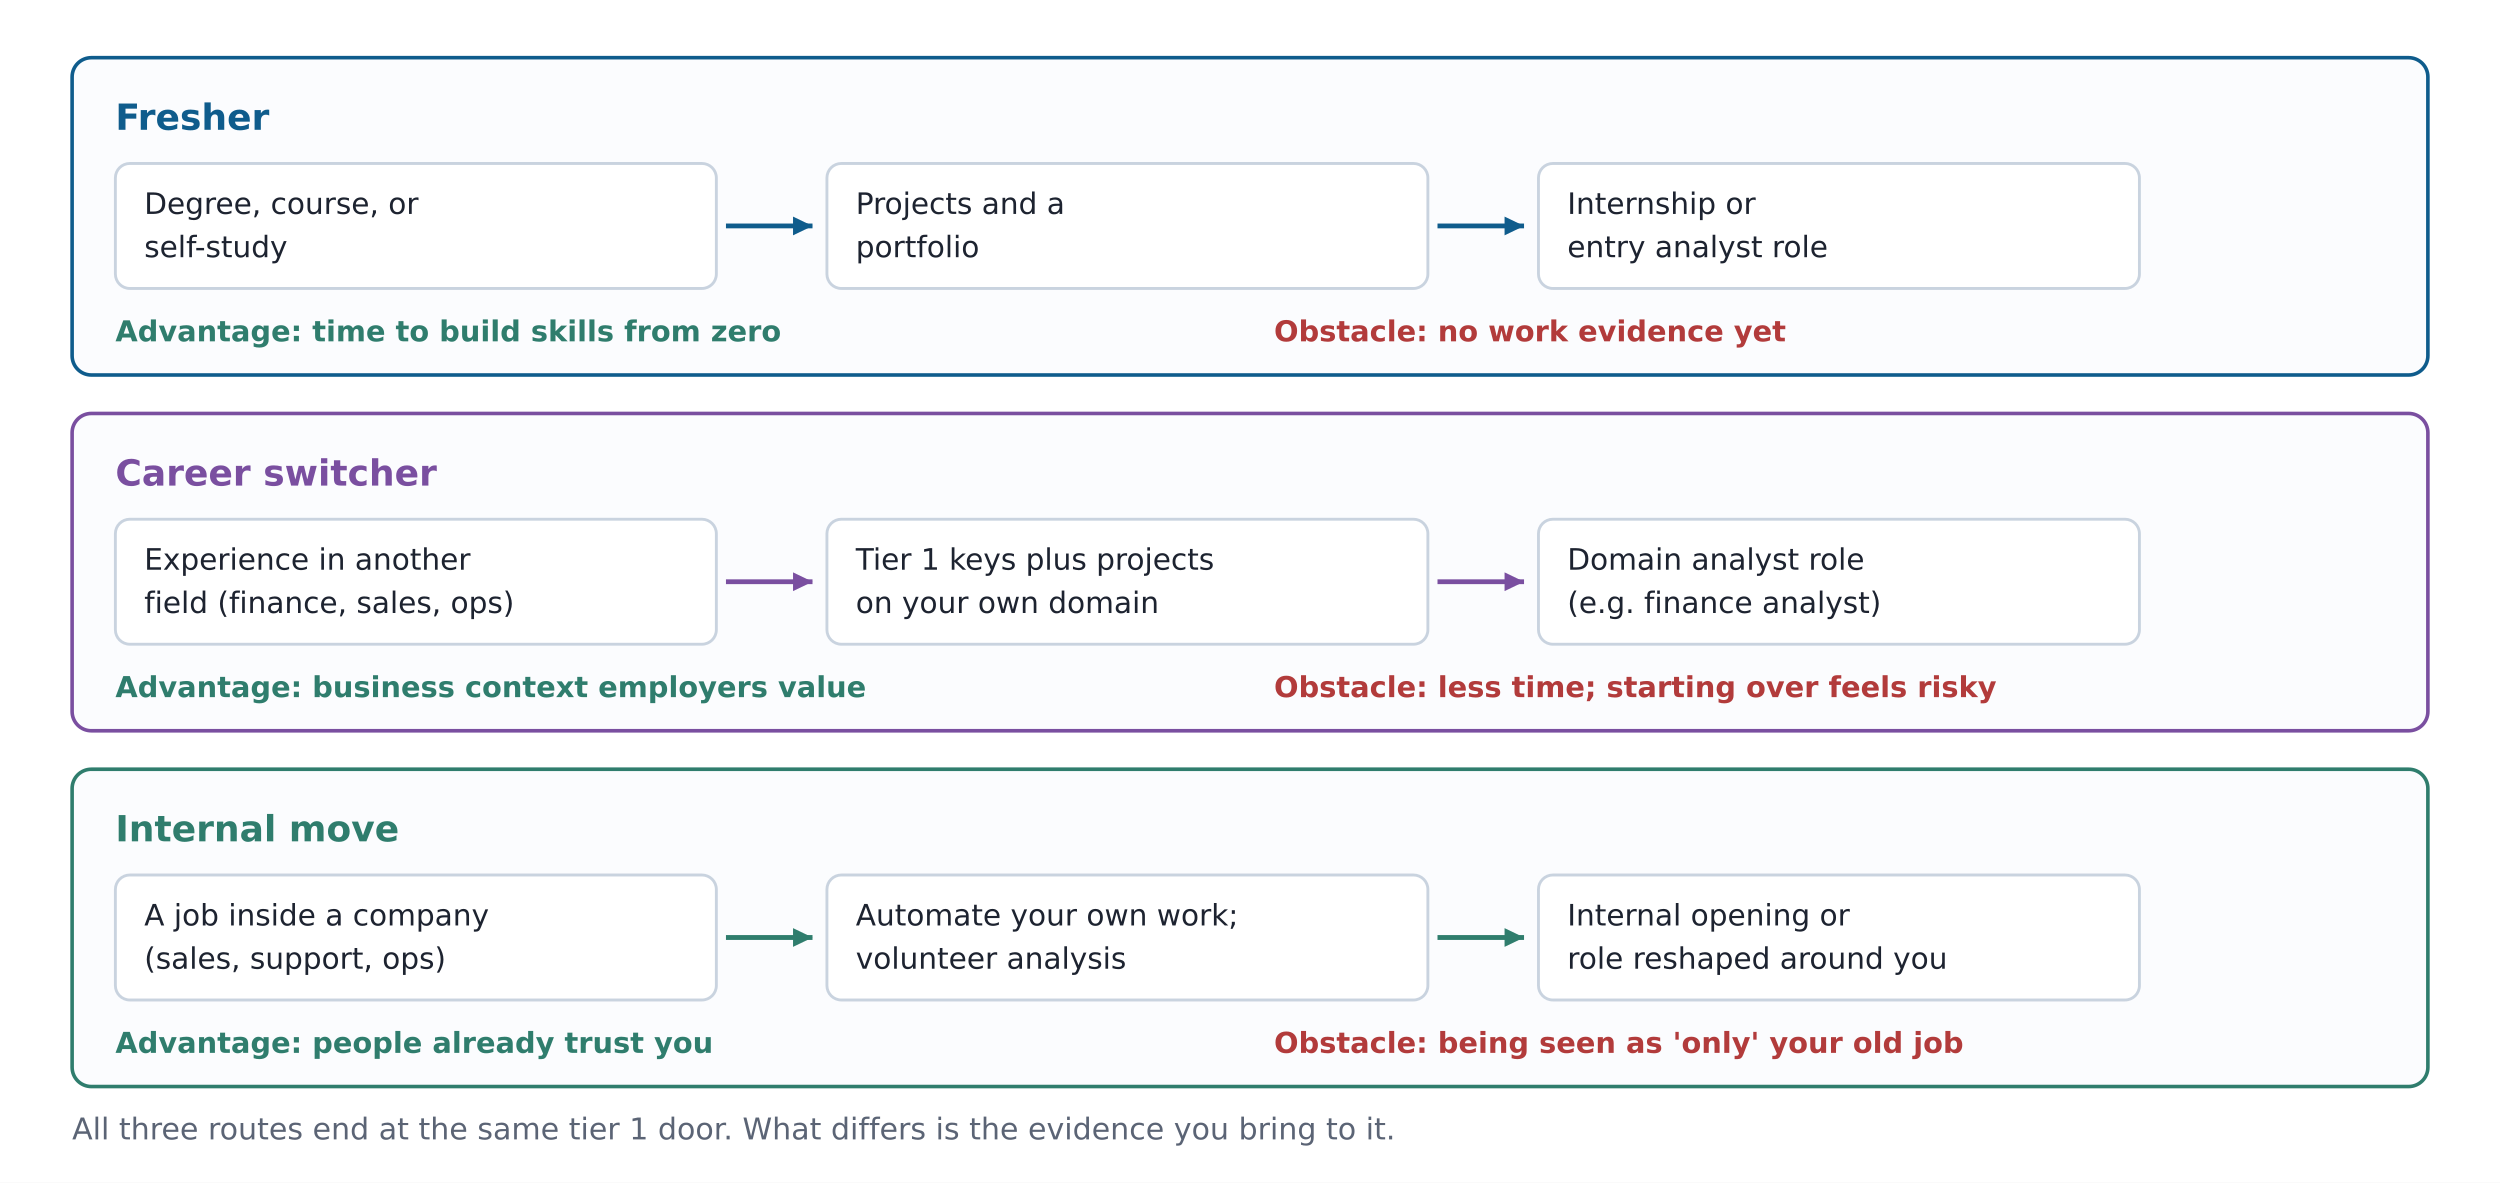
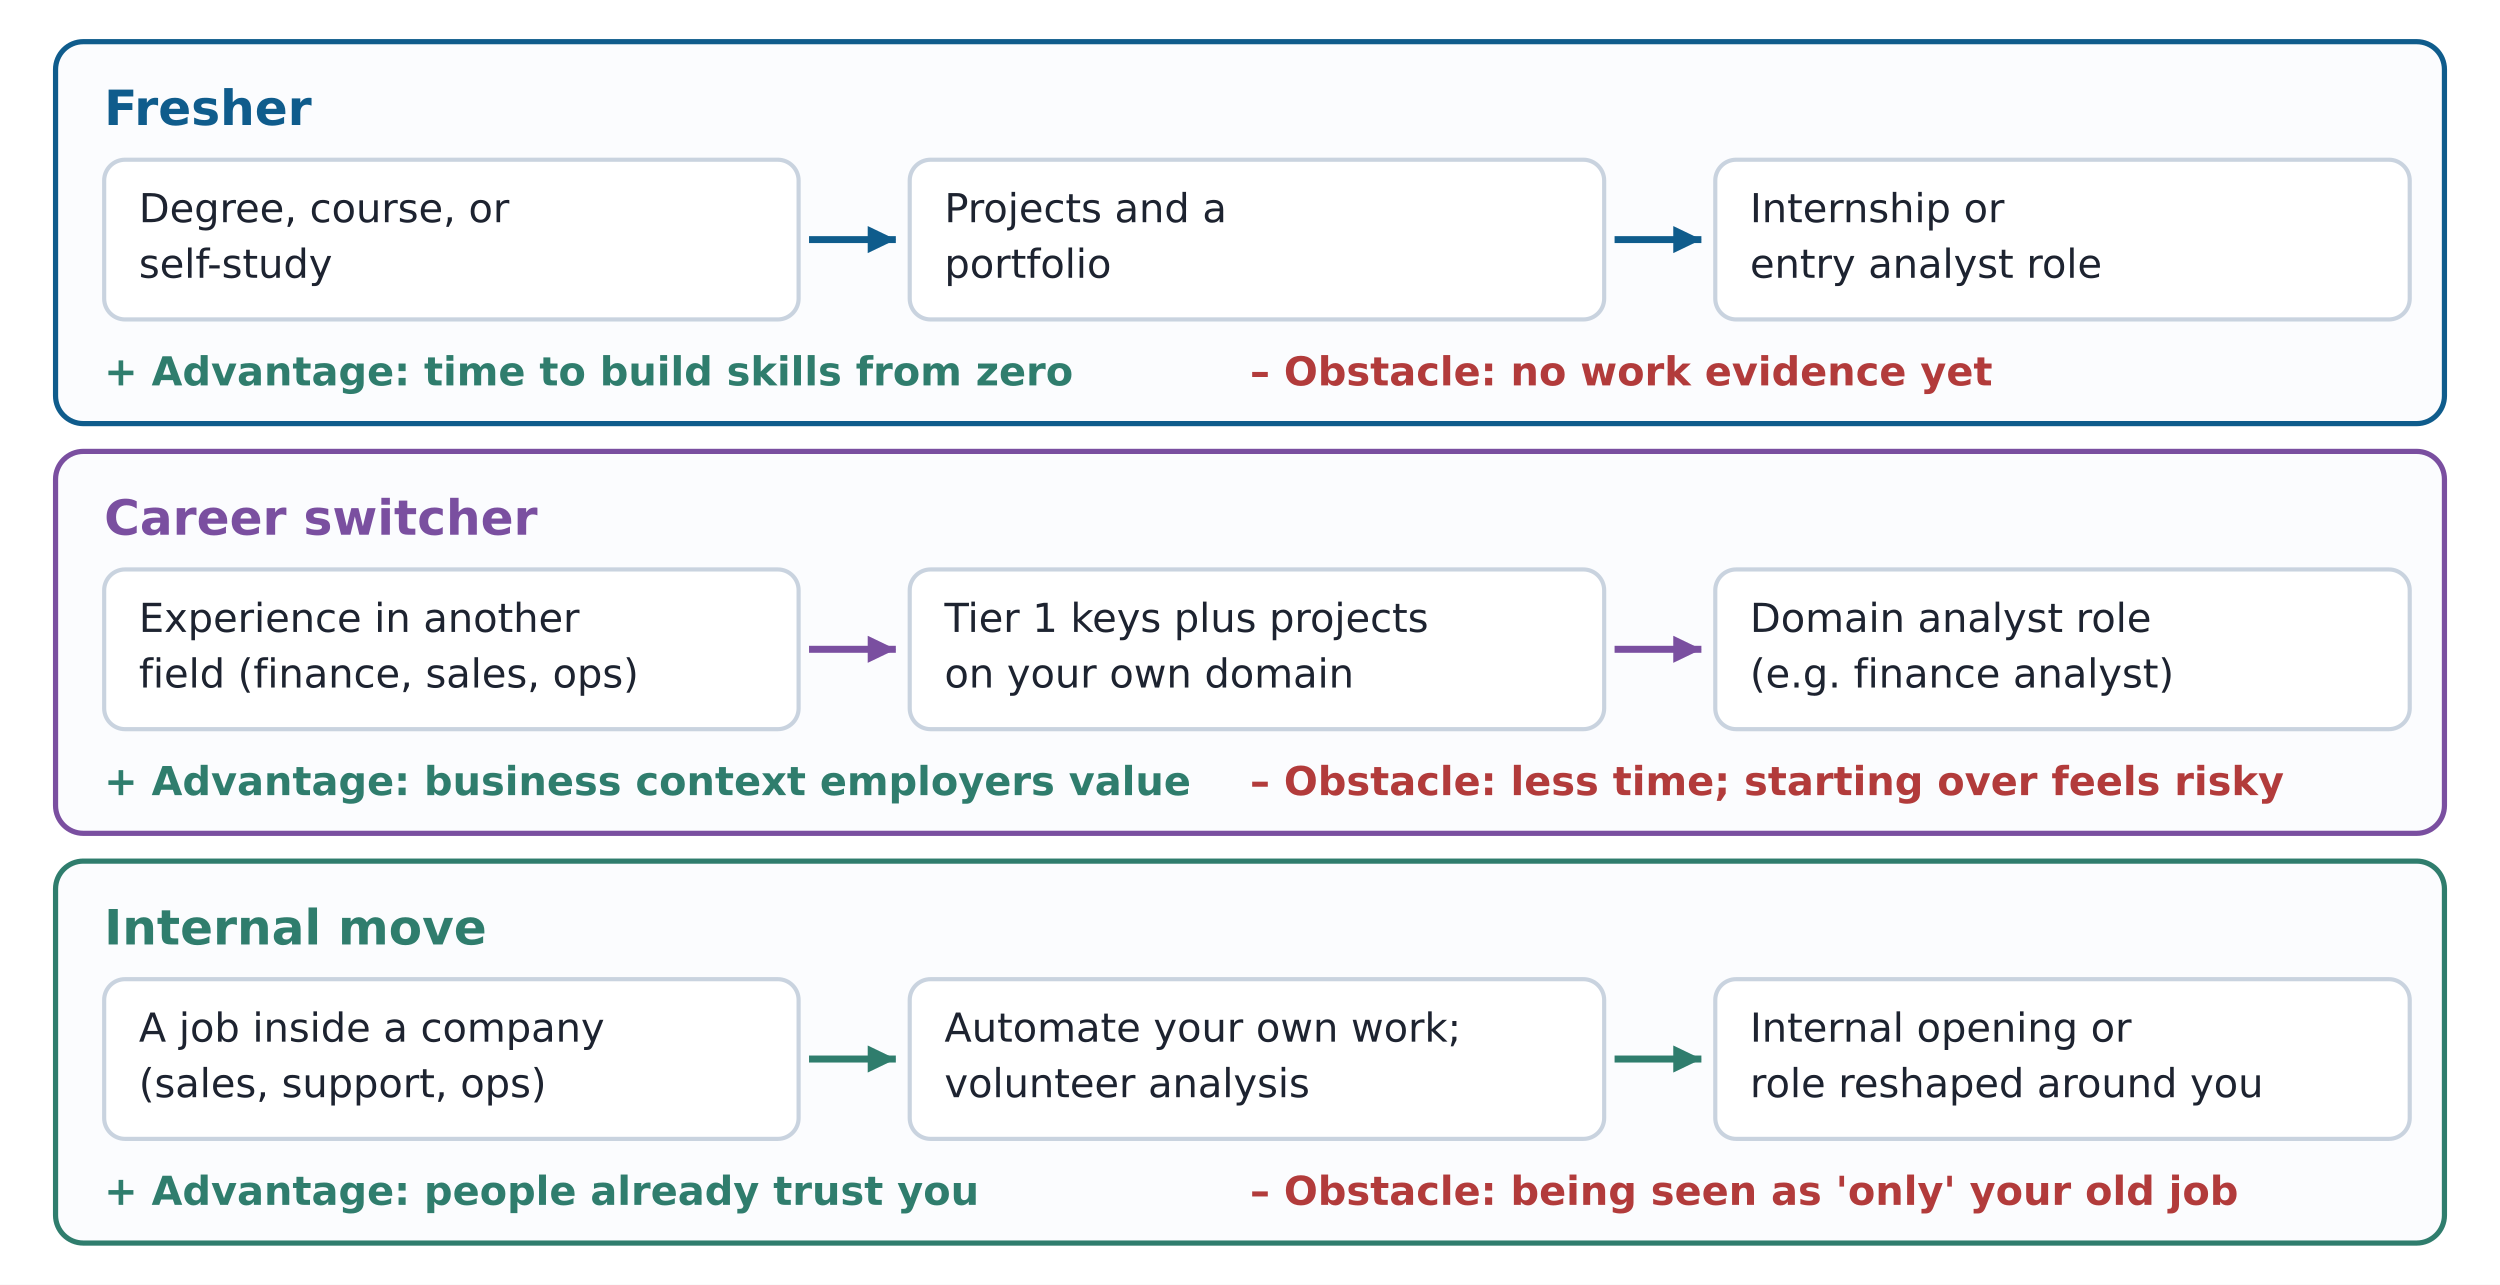
- <svg xmlns="http://www.w3.org/2000/svg" width="1040" height="492" viewBox="0 0 1040 492" font-family="DejaVu Sans, Arial, sans-serif">
-   <rect width="1040" height="492" fill="#ffffff" />
-   <rect x="30" y="24" width="980" height="132" rx="8" fill="#fbfcfe" stroke="#0f5c8c" stroke-width="1.5" />
-   <text x="48" y="54" font-size="15" fill="#0f5c8c" font-weight="bold" text-anchor="start" font-family="Poppins, DejaVu Sans, sans-serif">Fresher</text>
-   <rect x="48" y="68" width="250" height="52" rx="6" fill="#fff" stroke="#c9d3df" stroke-width="1.2" />
-   <text x="60" y="89" font-size="12.3" fill="#1d2330" font-weight="normal" text-anchor="start">Degree, course, or</text>
-   <text x="60" y="107" font-size="12.3" fill="#1d2330" font-weight="normal" text-anchor="start">self-study</text>
-   <path d="M302,94 L338,94" fill="none" stroke="#0f5c8c" stroke-width="2" stroke-linejoin="round" />
-   <path d="M338,94 L329.9,97.9 L329.9,90.1 Z" fill="#0f5c8c" />
-   <rect x="344" y="68" width="250" height="52" rx="6" fill="#fff" stroke="#c9d3df" stroke-width="1.2" />
-   <text x="356" y="89" font-size="12.3" fill="#1d2330" font-weight="normal" text-anchor="start">Projects and a</text>
-   <text x="356" y="107" font-size="12.3" fill="#1d2330" font-weight="normal" text-anchor="start">portfolio</text>
-   <path d="M598,94 L634,94" fill="none" stroke="#0f5c8c" stroke-width="2" stroke-linejoin="round" />
-   <path d="M634,94 L625.9,97.9 L625.9,90.1 Z" fill="#0f5c8c" />
-   <rect x="640" y="68" width="250" height="52" rx="6" fill="#fff" stroke="#c9d3df" stroke-width="1.2" />
-   <text x="652" y="89" font-size="12.3" fill="#1d2330" font-weight="normal" text-anchor="start">Internship or</text>
-   <text x="652" y="107" font-size="12.3" fill="#1d2330" font-weight="normal" text-anchor="start">entry analyst role</text>
-   <text x="48" y="142" font-size="12" fill="#2f7d6d" font-weight="bold" text-anchor="start">Advantage: time to build skills from zero</text>
-   <text x="530" y="142" font-size="12" fill="#b23b3b" font-weight="bold" text-anchor="start">Obstacle: no work evidence yet</text>
-   <rect x="30" y="172" width="980" height="132" rx="8" fill="#fbfcfe" stroke="#7a4fa0" stroke-width="1.5" />
-   <text x="48" y="202" font-size="15" fill="#7a4fa0" font-weight="bold" text-anchor="start" font-family="Poppins, DejaVu Sans, sans-serif">Career switcher</text>
-   <rect x="48" y="216" width="250" height="52" rx="6" fill="#fff" stroke="#c9d3df" stroke-width="1.2" />
-   <text x="60" y="237" font-size="12.3" fill="#1d2330" font-weight="normal" text-anchor="start">Experience in another</text>
-   <text x="60" y="255" font-size="12.3" fill="#1d2330" font-weight="normal" text-anchor="start">field (finance, sales, ops)</text>
-   <path d="M302,242 L338,242" fill="none" stroke="#7a4fa0" stroke-width="2" stroke-linejoin="round" />
-   <path d="M338,242 L329.9,245.9 L329.9,238.1 Z" fill="#7a4fa0" />
-   <rect x="344" y="216" width="250" height="52" rx="6" fill="#fff" stroke="#c9d3df" stroke-width="1.2" />
-   <text x="356" y="237" font-size="12.3" fill="#1d2330" font-weight="normal" text-anchor="start">Tier 1 keys plus projects</text>
-   <text x="356" y="255" font-size="12.3" fill="#1d2330" font-weight="normal" text-anchor="start">on your own domain</text>
-   <path d="M598,242 L634,242" fill="none" stroke="#7a4fa0" stroke-width="2" stroke-linejoin="round" />
-   <path d="M634,242 L625.9,245.9 L625.9,238.1 Z" fill="#7a4fa0" />
-   <rect x="640" y="216" width="250" height="52" rx="6" fill="#fff" stroke="#c9d3df" stroke-width="1.2" />
-   <text x="652" y="237" font-size="12.3" fill="#1d2330" font-weight="normal" text-anchor="start">Domain analyst role</text>
-   <text x="652" y="255" font-size="12.3" fill="#1d2330" font-weight="normal" text-anchor="start">(e.g. finance analyst)</text>
-   <text x="48" y="290" font-size="12" fill="#2f7d6d" font-weight="bold" text-anchor="start">Advantage: business context employers value</text>
-   <text x="530" y="290" font-size="12" fill="#b23b3b" font-weight="bold" text-anchor="start">Obstacle: less time; starting over feels risky</text>
-   <rect x="30" y="320" width="980" height="132" rx="8" fill="#fbfcfe" stroke="#2f7d6d" stroke-width="1.5" />
-   <text x="48" y="350" font-size="15" fill="#2f7d6d" font-weight="bold" text-anchor="start" font-family="Poppins, DejaVu Sans, sans-serif">Internal move</text>
-   <rect x="48" y="364" width="250" height="52" rx="6" fill="#fff" stroke="#c9d3df" stroke-width="1.2" />
-   <text x="60" y="385" font-size="12.3" fill="#1d2330" font-weight="normal" text-anchor="start">A job inside a company</text>
-   <text x="60" y="403" font-size="12.3" fill="#1d2330" font-weight="normal" text-anchor="start">(sales, support, ops)</text>
-   <path d="M302,390 L338,390" fill="none" stroke="#2f7d6d" stroke-width="2" stroke-linejoin="round" />
-   <path d="M338,390 L329.9,393.9 L329.9,386.1 Z" fill="#2f7d6d" />
-   <rect x="344" y="364" width="250" height="52" rx="6" fill="#fff" stroke="#c9d3df" stroke-width="1.2" />
-   <text x="356" y="385" font-size="12.3" fill="#1d2330" font-weight="normal" text-anchor="start">Automate your own work;</text>
-   <text x="356" y="403" font-size="12.3" fill="#1d2330" font-weight="normal" text-anchor="start">volunteer analysis</text>
-   <path d="M598,390 L634,390" fill="none" stroke="#2f7d6d" stroke-width="2" stroke-linejoin="round" />
-   <path d="M634,390 L625.9,393.9 L625.9,386.1 Z" fill="#2f7d6d" />
-   <rect x="640" y="364" width="250" height="52" rx="6" fill="#fff" stroke="#c9d3df" stroke-width="1.2" />
-   <text x="652" y="385" font-size="12.3" fill="#1d2330" font-weight="normal" text-anchor="start">Internal opening or</text>
-   <text x="652" y="403" font-size="12.3" fill="#1d2330" font-weight="normal" text-anchor="start">role reshaped around you</text>
-   <text x="48" y="438" font-size="12" fill="#2f7d6d" font-weight="bold" text-anchor="start">Advantage: people already trust you</text>
-   <text x="530" y="438" font-size="12" fill="#b23b3b" font-weight="bold" text-anchor="start">Obstacle: being seen as 'only' your old job</text>
-   <text x="30" y="474" font-size="12.5" fill="#5b6475" font-weight="normal" text-anchor="start">All three routes end at the same tier 1 door. What differs is the evidence you bring to it.</text>
+ <svg xmlns="http://www.w3.org/2000/svg" width="720" height="370" viewBox="0 0 720 370" font-family="DejaVu Sans, Arial, sans-serif">
+   <rect width="720" height="370" fill="#ffffff" />
+   <rect x="16" y="12" width="688" height="110" rx="8" fill="#fbfcfe" stroke="#0f5c8c" stroke-width="1.5" />
+   <text x="30" y="36" font-size="14" fill="#0f5c8c" font-weight="bold" text-anchor="start" font-family="Poppins, DejaVu Sans, sans-serif">Fresher</text>
+   <rect x="30" y="46" width="200" height="46" rx="6" fill="#fff" stroke="#c9d3df" stroke-width="1.2" />
+   <text x="40" y="64" font-size="11.5" fill="#1d2330" font-weight="normal" text-anchor="start">Degree, course, or</text>
+   <text x="40" y="80" font-size="11.5" fill="#1d2330" font-weight="normal" text-anchor="start">self-study</text>
+   <path d="M233,69 L258,69" fill="none" stroke="#0f5c8c" stroke-width="2" stroke-linejoin="round" />
+   <path d="M258,69 L249.9,72.9 L249.9,65.1 Z" fill="#0f5c8c" />
+   <rect x="262" y="46" width="200" height="46" rx="6" fill="#fff" stroke="#c9d3df" stroke-width="1.2" />
+   <text x="272" y="64" font-size="11.5" fill="#1d2330" font-weight="normal" text-anchor="start">Projects and a</text>
+   <text x="272" y="80" font-size="11.5" fill="#1d2330" font-weight="normal" text-anchor="start">portfolio</text>
+   <path d="M465,69 L490,69" fill="none" stroke="#0f5c8c" stroke-width="2" stroke-linejoin="round" />
+   <path d="M490,69 L481.9,72.9 L481.9,65.1 Z" fill="#0f5c8c" />
+   <rect x="494" y="46" width="200" height="46" rx="6" fill="#fff" stroke="#c9d3df" stroke-width="1.2" />
+   <text x="504" y="64" font-size="11.5" fill="#1d2330" font-weight="normal" text-anchor="start">Internship or</text>
+   <text x="504" y="80" font-size="11.5" fill="#1d2330" font-weight="normal" text-anchor="start">entry analyst role</text>
+   <text x="30" y="111" font-size="11.5" fill="#2f7d6d" font-weight="bold" text-anchor="start">+ Advantage: time to build skills from zero</text>
+   <text x="360" y="111" font-size="11.5" fill="#b23b3b" font-weight="bold" text-anchor="start">– Obstacle: no work evidence yet</text>
+   <rect x="16" y="130" width="688" height="110" rx="8" fill="#fbfcfe" stroke="#7a4fa0" stroke-width="1.5" />
+   <text x="30" y="154" font-size="14" fill="#7a4fa0" font-weight="bold" text-anchor="start" font-family="Poppins, DejaVu Sans, sans-serif">Career switcher</text>
+   <rect x="30" y="164" width="200" height="46" rx="6" fill="#fff" stroke="#c9d3df" stroke-width="1.2" />
+   <text x="40" y="182" font-size="11.5" fill="#1d2330" font-weight="normal" text-anchor="start">Experience in another</text>
+   <text x="40" y="198" font-size="11.5" fill="#1d2330" font-weight="normal" text-anchor="start">field (finance, sales, ops)</text>
+   <path d="M233,187 L258,187" fill="none" stroke="#7a4fa0" stroke-width="2" stroke-linejoin="round" />
+   <path d="M258,187 L249.9,190.9 L249.9,183.1 Z" fill="#7a4fa0" />
+   <rect x="262" y="164" width="200" height="46" rx="6" fill="#fff" stroke="#c9d3df" stroke-width="1.2" />
+   <text x="272" y="182" font-size="11.5" fill="#1d2330" font-weight="normal" text-anchor="start">Tier 1 keys plus projects</text>
+   <text x="272" y="198" font-size="11.5" fill="#1d2330" font-weight="normal" text-anchor="start">on your own domain</text>
+   <path d="M465,187 L490,187" fill="none" stroke="#7a4fa0" stroke-width="2" stroke-linejoin="round" />
+   <path d="M490,187 L481.9,190.9 L481.9,183.1 Z" fill="#7a4fa0" />
+   <rect x="494" y="164" width="200" height="46" rx="6" fill="#fff" stroke="#c9d3df" stroke-width="1.2" />
+   <text x="504" y="182" font-size="11.5" fill="#1d2330" font-weight="normal" text-anchor="start">Domain analyst role</text>
+   <text x="504" y="198" font-size="11.5" fill="#1d2330" font-weight="normal" text-anchor="start">(e.g. finance analyst)</text>
+   <text x="30" y="229" font-size="11.5" fill="#2f7d6d" font-weight="bold" text-anchor="start">+ Advantage: business context employers value</text>
+   <text x="360" y="229" font-size="11.5" fill="#b23b3b" font-weight="bold" text-anchor="start">– Obstacle: less time; starting over feels risky</text>
+   <rect x="16" y="248" width="688" height="110" rx="8" fill="#fbfcfe" stroke="#2f7d6d" stroke-width="1.5" />
+   <text x="30" y="272" font-size="14" fill="#2f7d6d" font-weight="bold" text-anchor="start" font-family="Poppins, DejaVu Sans, sans-serif">Internal move</text>
+   <rect x="30" y="282" width="200" height="46" rx="6" fill="#fff" stroke="#c9d3df" stroke-width="1.2" />
+   <text x="40" y="300" font-size="11.5" fill="#1d2330" font-weight="normal" text-anchor="start">A job inside a company</text>
+   <text x="40" y="316" font-size="11.5" fill="#1d2330" font-weight="normal" text-anchor="start">(sales, support, ops)</text>
+   <path d="M233,305 L258,305" fill="none" stroke="#2f7d6d" stroke-width="2" stroke-linejoin="round" />
+   <path d="M258,305 L249.9,308.9 L249.9,301.1 Z" fill="#2f7d6d" />
+   <rect x="262" y="282" width="200" height="46" rx="6" fill="#fff" stroke="#c9d3df" stroke-width="1.2" />
+   <text x="272" y="300" font-size="11.5" fill="#1d2330" font-weight="normal" text-anchor="start">Automate your own work;</text>
+   <text x="272" y="316" font-size="11.5" fill="#1d2330" font-weight="normal" text-anchor="start">volunteer analysis</text>
+   <path d="M465,305 L490,305" fill="none" stroke="#2f7d6d" stroke-width="2" stroke-linejoin="round" />
+   <path d="M490,305 L481.9,308.9 L481.9,301.1 Z" fill="#2f7d6d" />
+   <rect x="494" y="282" width="200" height="46" rx="6" fill="#fff" stroke="#c9d3df" stroke-width="1.2" />
+   <text x="504" y="300" font-size="11.5" fill="#1d2330" font-weight="normal" text-anchor="start">Internal opening or</text>
+   <text x="504" y="316" font-size="11.5" fill="#1d2330" font-weight="normal" text-anchor="start">role reshaped around you</text>
+   <text x="30" y="347" font-size="11.5" fill="#2f7d6d" font-weight="bold" text-anchor="start">+ Advantage: people already trust you</text>
+   <text x="360" y="347" font-size="11.5" fill="#b23b3b" font-weight="bold" text-anchor="start">– Obstacle: being seen as 'only' your old job</text>
</svg>
